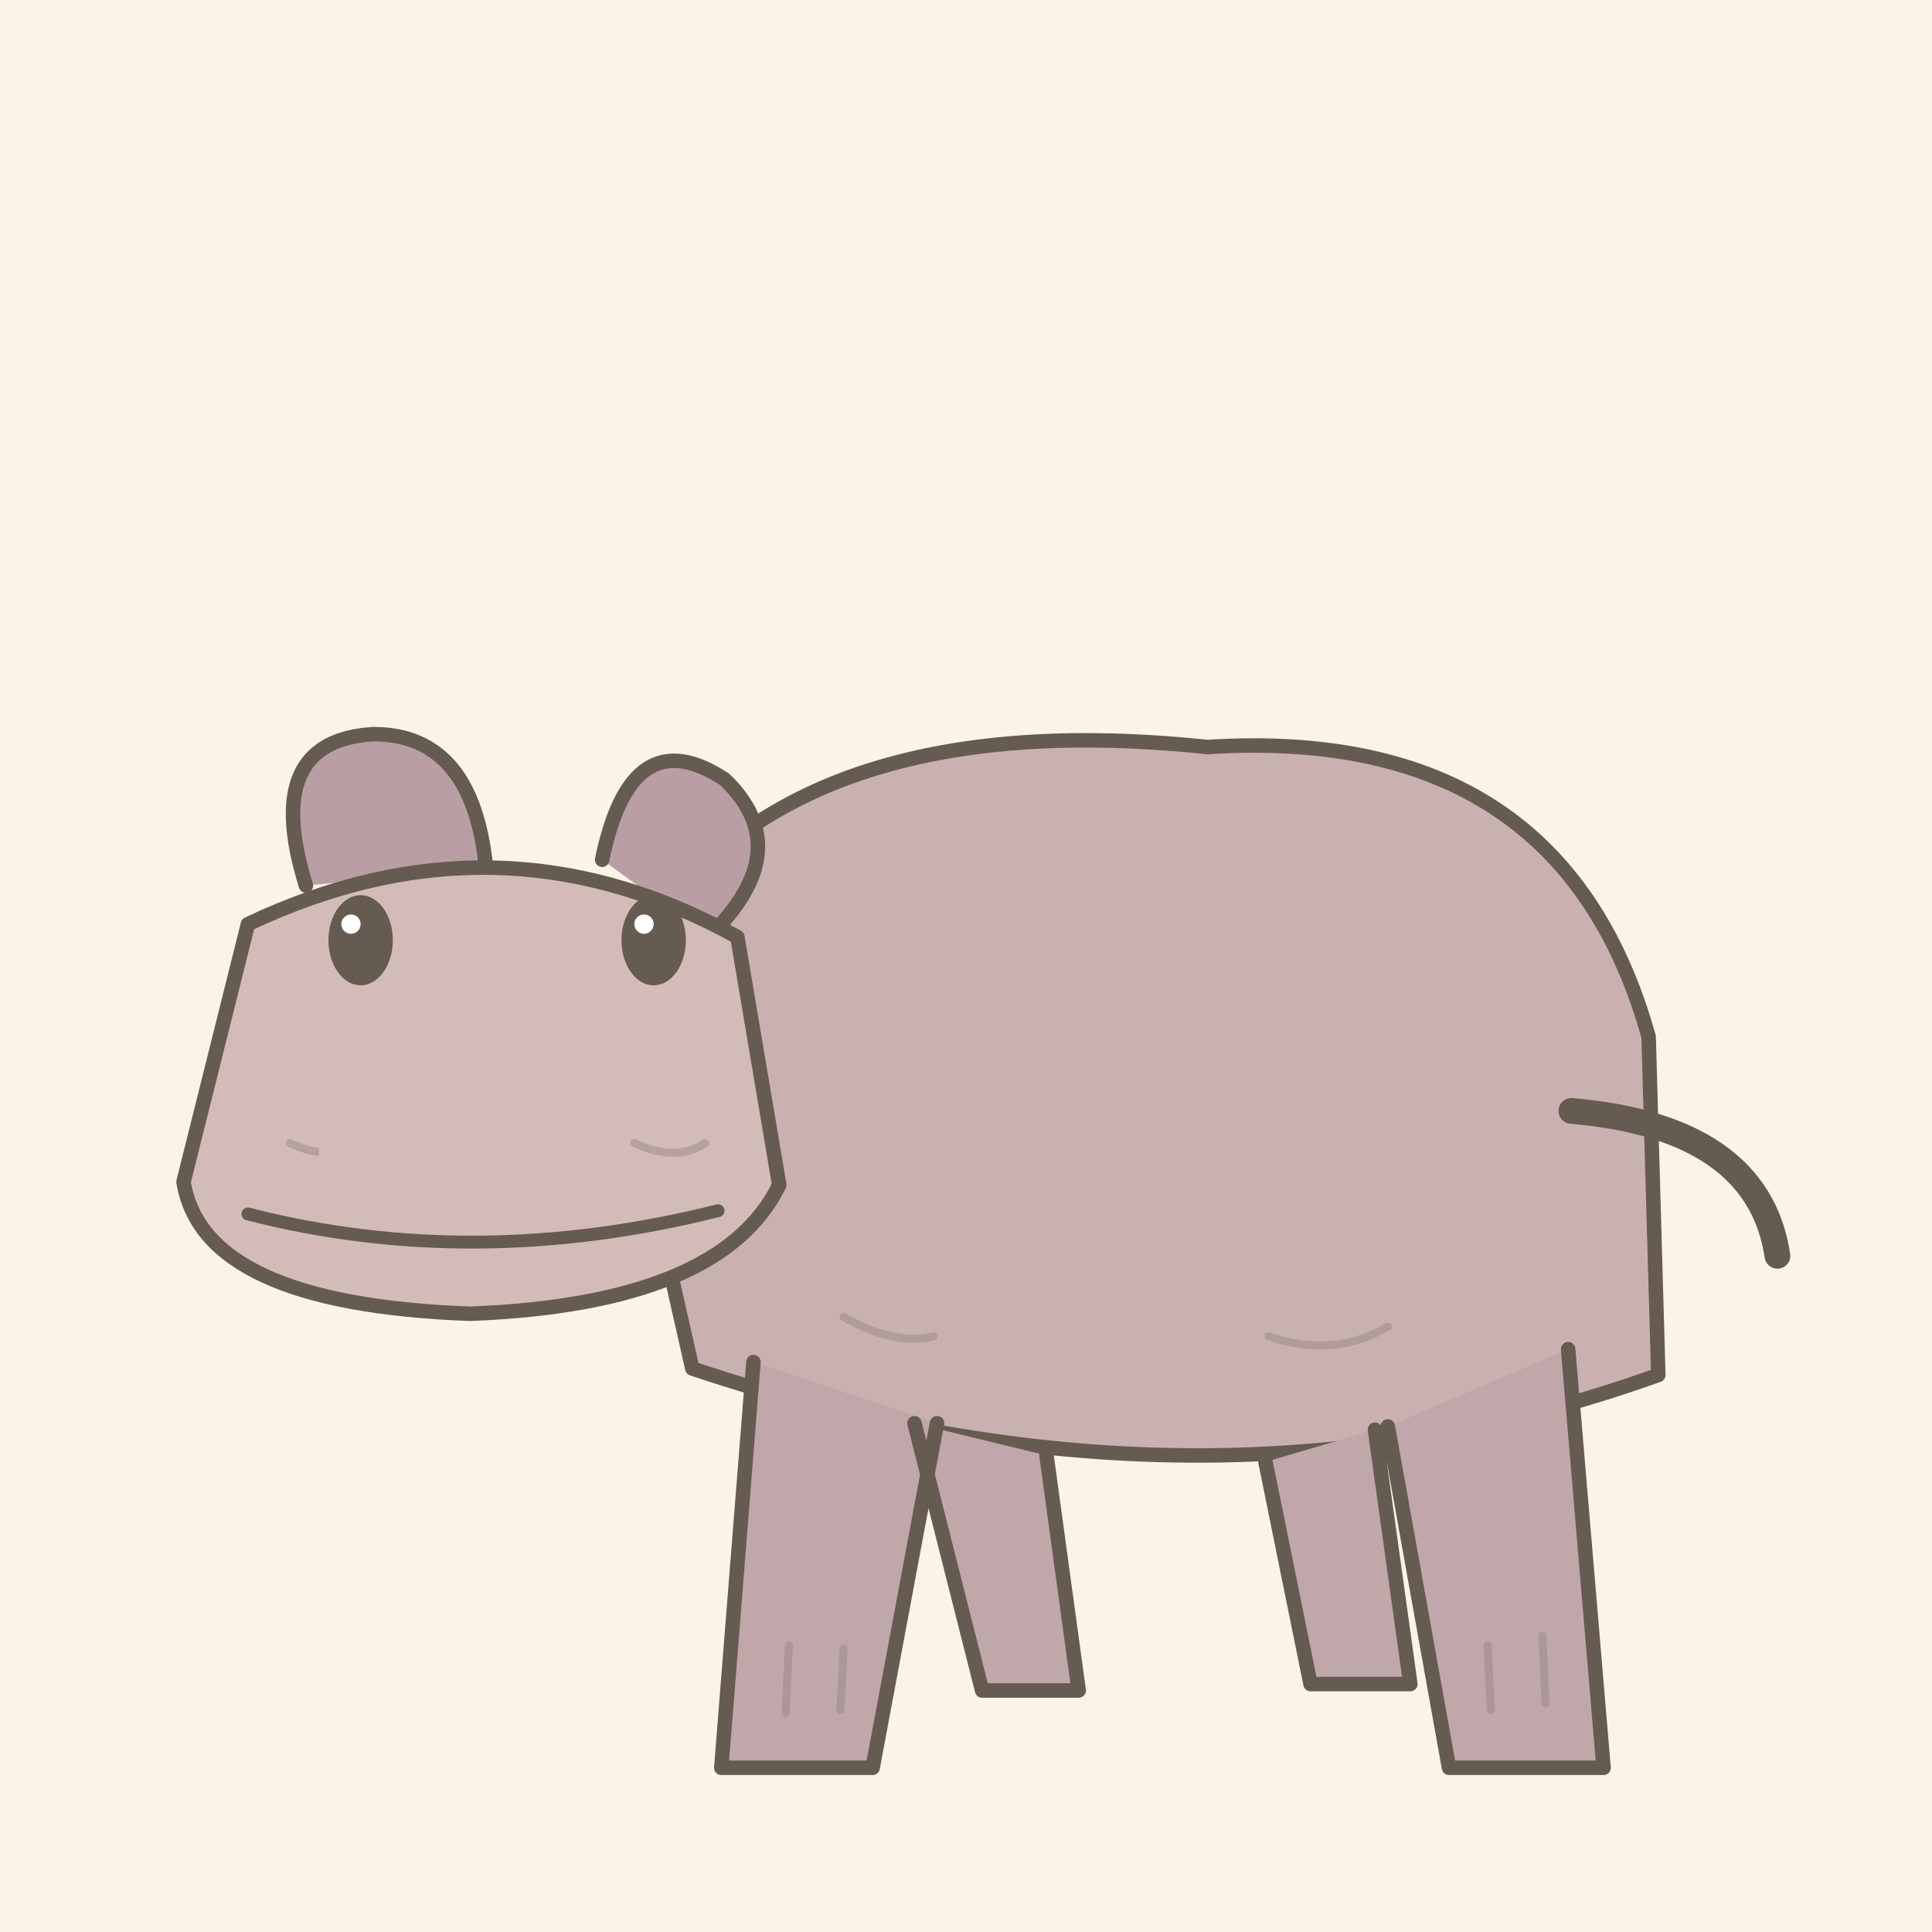
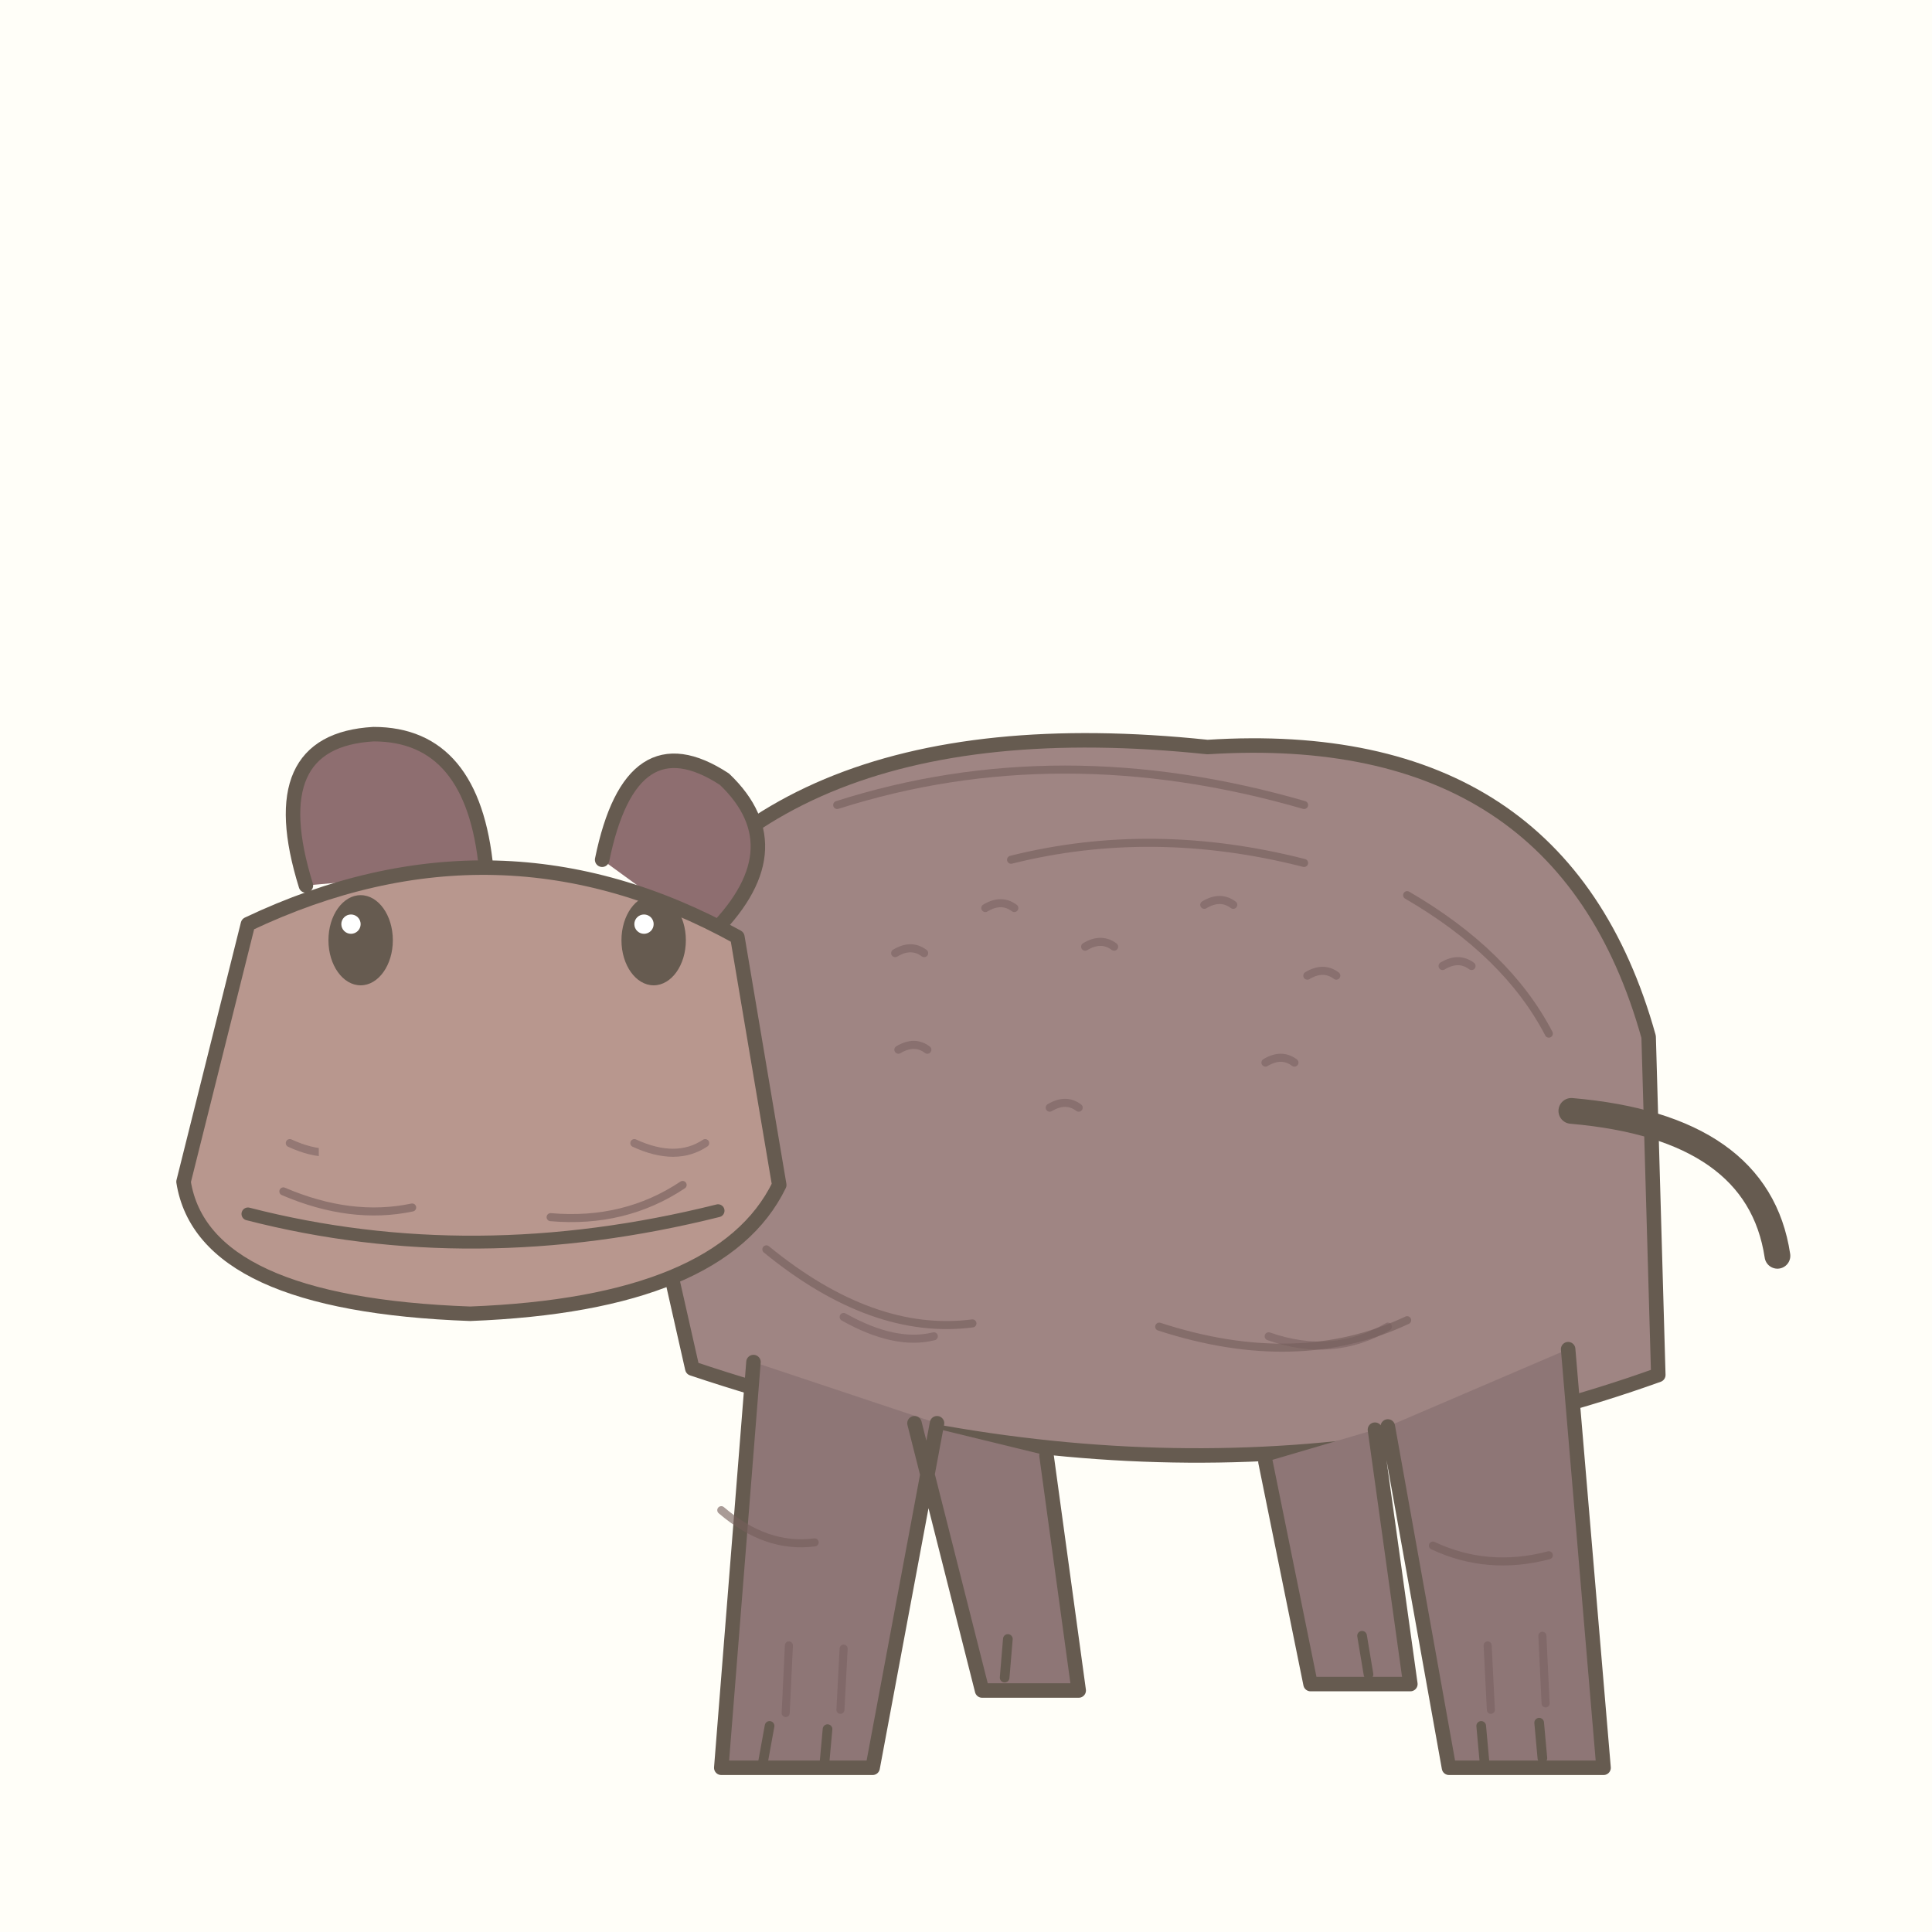
<svg xmlns="http://www.w3.org/2000/svg" width="600" height="600" viewBox="0 0 600 600" data-full-animal="hippo" data-illustration="incomplete">
-   <rect width="600" height="600" rx="0" fill="#fbf4e6" />
+   <rect width="600" height="600" rx="0" fill="#fffef8" />
  <defs>
    <mask id="detail-mask">
      <rect width="600" height="600" fill="white" />
      <rect x="99" y="325" width="40" height="35" fill="black" />
      <rect x="154" y="325" width="40" height="35" fill="black" />
    </mask>
  </defs>
-   <path d="M189 310Q232 217 375 232Q485 225 512 322L515 427Q373 478 215 425Z" fill="#c9b1b2" stroke="#665b50" stroke-width="4.5" stroke-linecap="round" stroke-linejoin="round" />
-   <path d="M234 423L224 549L271 549L291 442M431 443L450 549L498 549L487 419M284 442L305 525L335 525L325 452M393 454L407 523L438 523L427 444" fill="#bfa7aa" stroke="#665b50" stroke-width="4.5" stroke-linecap="round" stroke-linejoin="round" />
+   <path d="M189 310Q232 217 375 232Q485 225 512 322L515 427Q373 478 215 425Z" fill="#9f8583" stroke="#665b50" stroke-width="4.5" stroke-linecap="round" stroke-linejoin="round" />
+   <path d="M234 423L224 549L271 549L291 442M431 443L450 549L498 549L487 419M284 442L305 525L335 525L325 452M393 454L407 523L438 523L427 444" fill="#8e7676" stroke="#665b50" stroke-width="4.5" stroke-linecap="round" stroke-linejoin="round" />
  <path d="M488 345Q546 350 552 390" fill="none" stroke="#665b50" stroke-width="8" stroke-linecap="round" stroke-linejoin="round" />
-   <path d="M95 275Q81 230 116 228Q147 228 151 270M187 267Q196 223 225 242Q248 264 220 291" fill="#b99fa4" stroke="#665b50" stroke-width="4.5" stroke-linecap="round" stroke-linejoin="round" />
-   <path d="M77 287Q155 250 229 291L242 368Q224 405 146 408Q63 405 57 367Z" fill="#d3bcb7" stroke="#665b50" stroke-width="4.5" stroke-linecap="round" stroke-linejoin="round" />
+   <path d="M95 275Q81 230 116 228Q147 228 151 270M187 267Q196 223 225 242Q248 264 220 291" fill="#8e6e70" stroke="#665b50" stroke-width="4.5" stroke-linecap="round" stroke-linejoin="round" />
+   <path d="M77 287Q155 250 229 291L242 368Q224 405 146 408Q63 405 57 367Z" fill="#b8978e" stroke="#665b50" stroke-width="4.5" stroke-linecap="round" stroke-linejoin="round" />
  <ellipse cx="112" cy="292" rx="10" ry="14" fill="#665b50" />
  <circle cx="109" cy="287" r="3" fill="white" />
  <ellipse cx="203" cy="292" rx="10" ry="14" fill="#665b50" />
  <circle cx="200" cy="287" r="3" fill="white" />
  <path d="M77 377Q147 395 223 376" fill="none" stroke="#665b50" stroke-width="4" stroke-linecap="round" stroke-linejoin="round" />
  <g mask="url(#detail-mask)" data-coat-details="hippo">
-     <path d="M262 409q16 9 28 6M394 415q20 7 37 -3M245 511l-1 21M262 512l-1 19M462 511l1 20M479 508l1 21M90 355q13 6 22 0M197 355q13 6 22 0" fill="none" stroke="#9f888c" stroke-width="2.5" stroke-linecap="round" opacity=".55" />
+     <path d="M262 409q16 9 28 6M394 415q20 7 37 -3M245 511l-1 21M262 512l-1 19M462 511l1 20M479 508l1 21M90 355q13 6 22 0M197 355q13 6 22 0" fill="none" stroke="#765e5e" stroke-width="2.5" stroke-linecap="round" opacity=".55" />
+     <path d="M260 250Q329 228 405 250M314 267q44-11 91 1M437 278q31 18 44 43M238 388q33 27 64 23M360 412q43 14 77-2M224 469q14 12 29 10M445 480q17 8 36 3M88 370q21 9 40 5M171 378q23 2 41-10" fill="none" stroke="#755d5b" stroke-width="2.5" stroke-linecap="round" opacity=".62" />
+     <path d="M278 296q5-3 9 0M306 282q5-3 9 0M337 294q5-3 9 0M374 281q5-3 9 0M406 303q5-3 9 0M448 300q5-3 9 0M279 326q5-3 9 0M326 344q5-3 9 0M393 330q5-3 9 0" fill="none" stroke="#765e5e" stroke-width="2.5" stroke-linecap="round" opacity=".55" />
+     <path d="M239 536l-2 11M257 537l-1 11M460 536l1 11M478 535l1 11M313 509l-1 12M423 508l2 12" fill="none" stroke="#665b50" stroke-width="3" stroke-linecap="round" />
  </g>
</svg>
